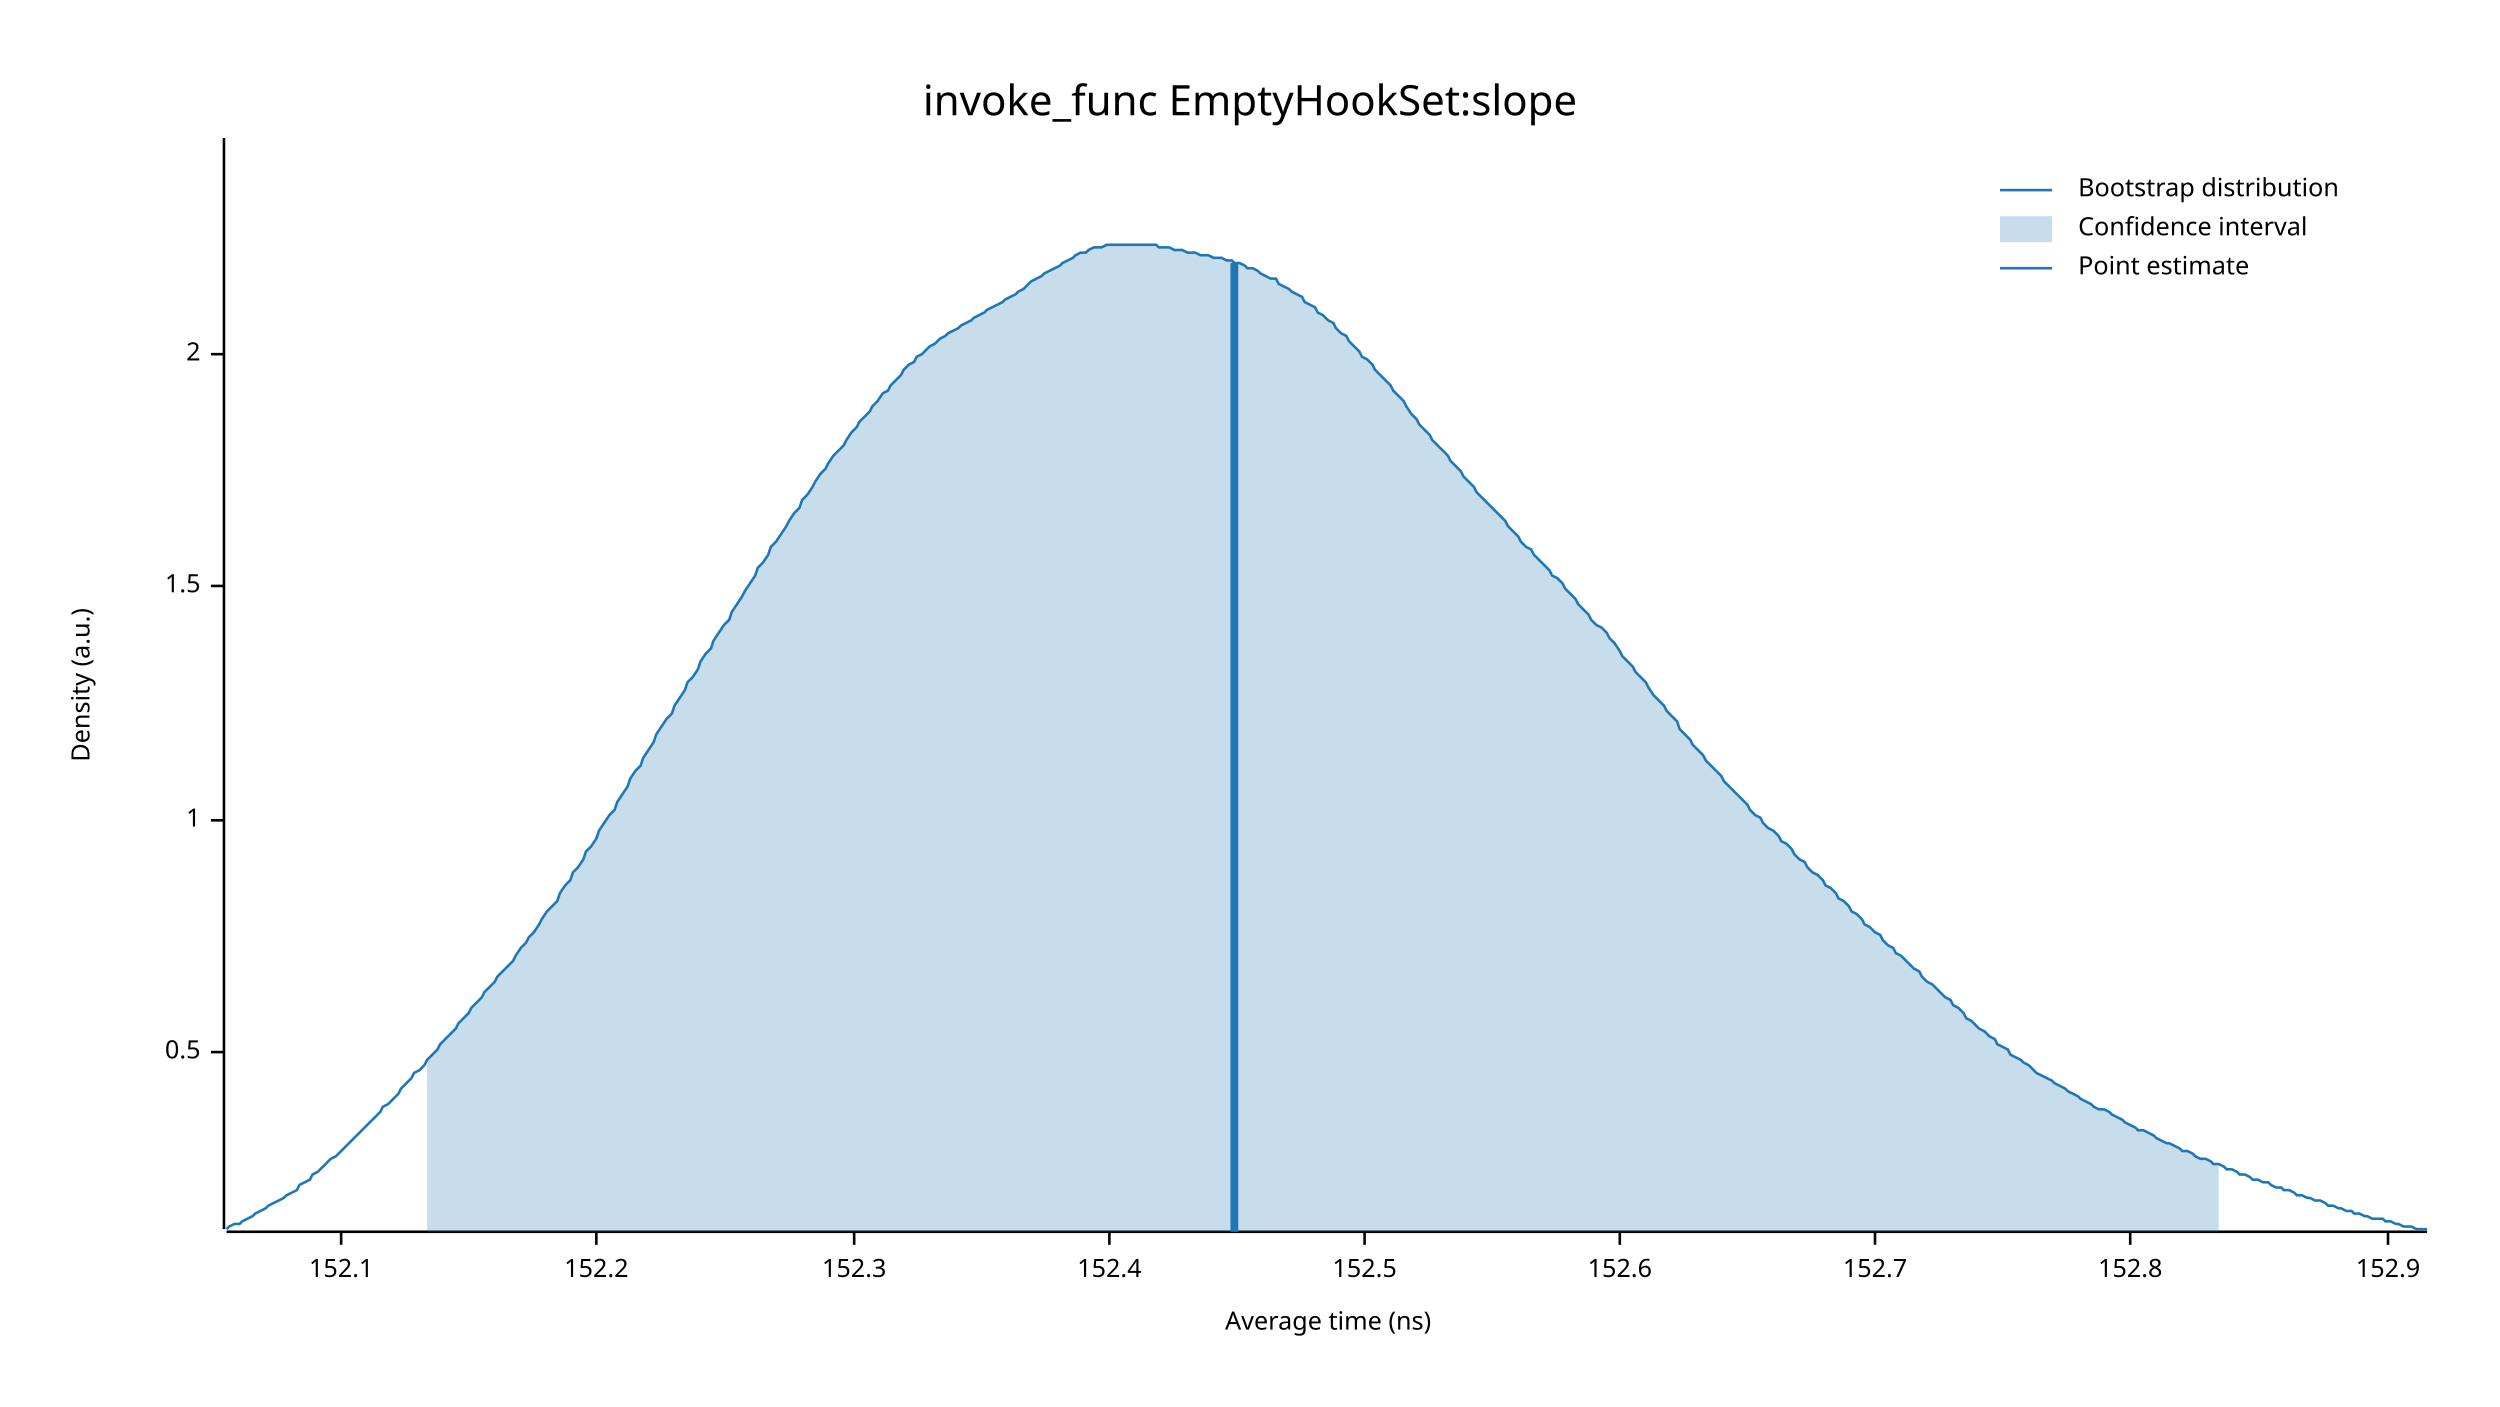
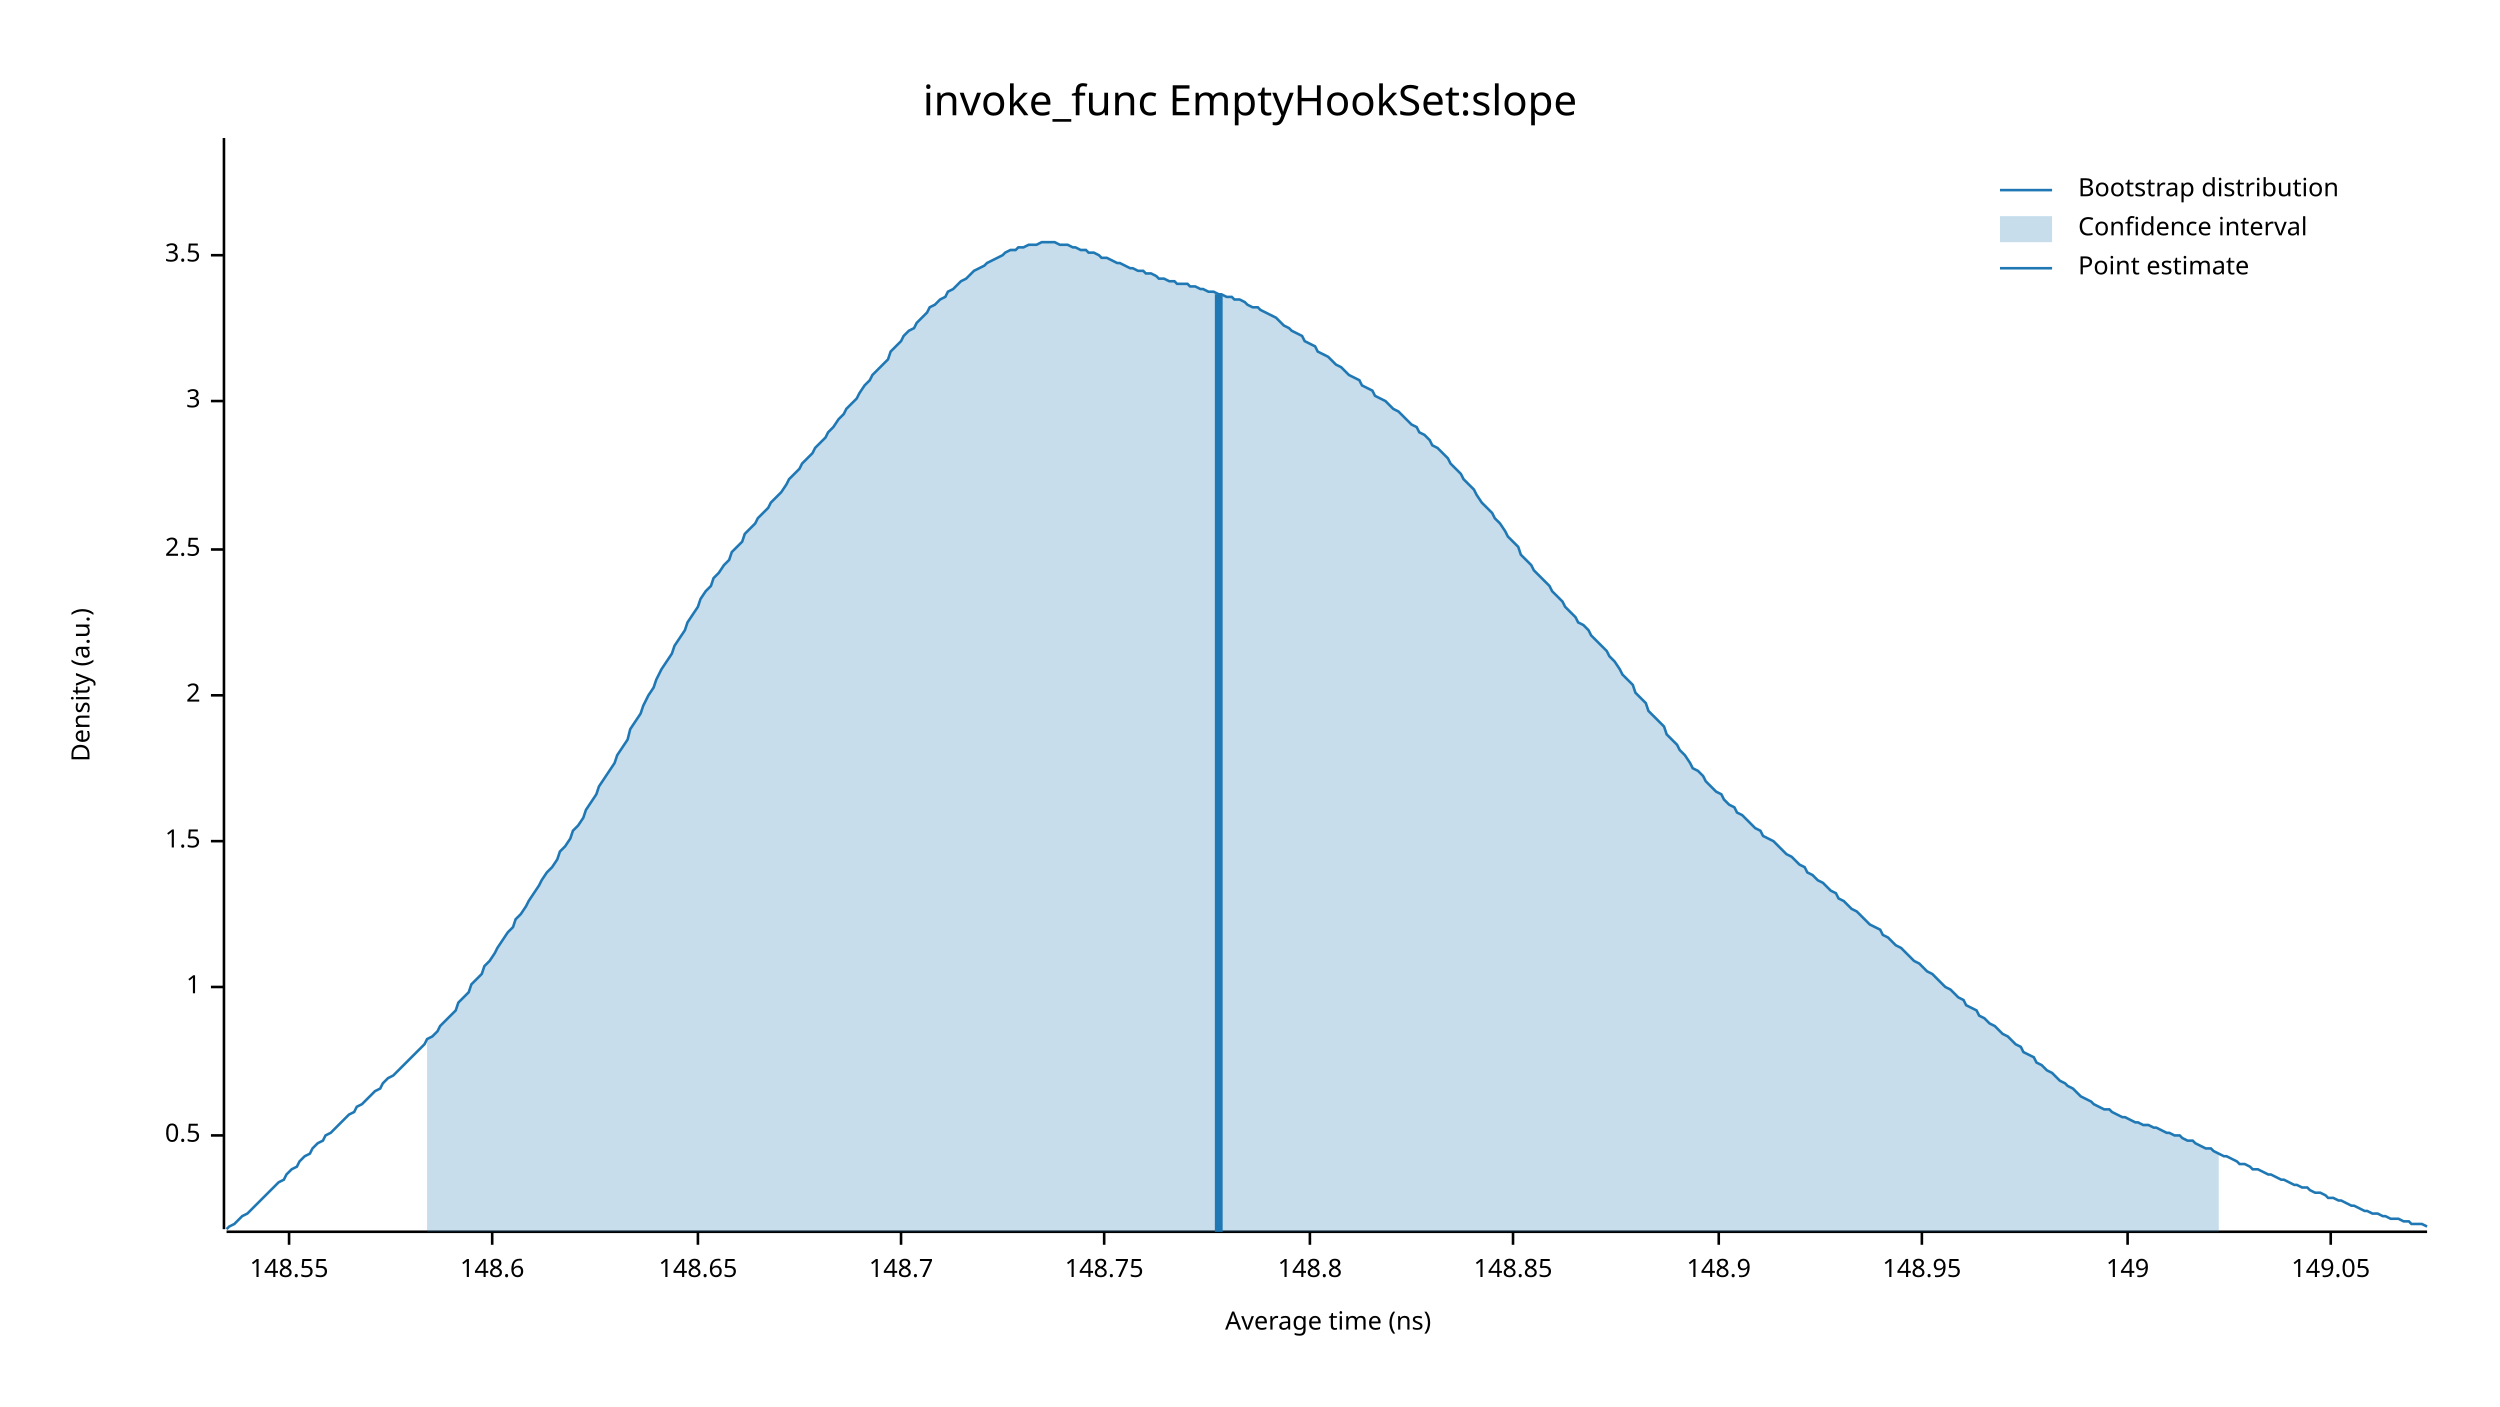
<svg xmlns="http://www.w3.org/2000/svg" width="960" height="540" viewBox="0 0 960 540">
  <text x="480" y="32" dy="0.76em" text-anchor="middle" font-family="sans-serif" font-size="16.129" opacity="1" fill="#000000">
invoke_func EmptyHookSet:slope
</text>
  <text x="27" y="263" dy="0.76em" text-anchor="middle" font-family="sans-serif" font-size="9.677" opacity="1" fill="#000000" transform="rotate(270, 27, 263)">
Density (a.u.)
</text>
  <text x="510" y="513" dy="-0.5ex" text-anchor="middle" font-family="sans-serif" font-size="9.677" opacity="1" fill="#000000">
Average time (ns)
</text>
  <polyline fill="none" opacity="1" stroke="#000000" stroke-width="1" points="86,53 86,472 " />
-   <text x="77" y="404" dy="0.5ex" text-anchor="end" font-family="sans-serif" font-size="9.677" opacity="1" fill="#000000">
+   <text x="77" y="436" dy="0.5ex" text-anchor="end" font-family="sans-serif" font-size="9.677" opacity="1" fill="#000000">
0.5
</text>
-   <polyline fill="none" opacity="1" stroke="#000000" stroke-width="1" points="81,404 86,404 " />
-   <text x="77" y="315" dy="0.5ex" text-anchor="end" font-family="sans-serif" font-size="9.677" opacity="1" fill="#000000">
+   <polyline fill="none" opacity="1" stroke="#000000" stroke-width="1" points="81,436 86,436 " />
+   <text x="77" y="379" dy="0.5ex" text-anchor="end" font-family="sans-serif" font-size="9.677" opacity="1" fill="#000000">
1
</text>
-   <polyline fill="none" opacity="1" stroke="#000000" stroke-width="1" points="81,315 86,315 " />
-   <text x="77" y="225" dy="0.5ex" text-anchor="end" font-family="sans-serif" font-size="9.677" opacity="1" fill="#000000">
+   <polyline fill="none" opacity="1" stroke="#000000" stroke-width="1" points="81,379 86,379 " />
+   <text x="77" y="323" dy="0.5ex" text-anchor="end" font-family="sans-serif" font-size="9.677" opacity="1" fill="#000000">
1.5
</text>
-   <polyline fill="none" opacity="1" stroke="#000000" stroke-width="1" points="81,225 86,225 " />
-   <text x="77" y="136" dy="0.5ex" text-anchor="end" font-family="sans-serif" font-size="9.677" opacity="1" fill="#000000">
+   <polyline fill="none" opacity="1" stroke="#000000" stroke-width="1" points="81,323 86,323 " />
+   <text x="77" y="267" dy="0.5ex" text-anchor="end" font-family="sans-serif" font-size="9.677" opacity="1" fill="#000000">
2
</text>
-   <polyline fill="none" opacity="1" stroke="#000000" stroke-width="1" points="81,136 86,136 " />
+   <polyline fill="none" opacity="1" stroke="#000000" stroke-width="1" points="81,267 86,267 " />
+   <text x="77" y="211" dy="0.5ex" text-anchor="end" font-family="sans-serif" font-size="9.677" opacity="1" fill="#000000">
+ 2.5
+ </text>
+   <polyline fill="none" opacity="1" stroke="#000000" stroke-width="1" points="81,211 86,211 " />
+   <text x="77" y="154" dy="0.5ex" text-anchor="end" font-family="sans-serif" font-size="9.677" opacity="1" fill="#000000">
+ 3
+ </text>
+   <polyline fill="none" opacity="1" stroke="#000000" stroke-width="1" points="81,154 86,154 " />
+   <text x="77" y="98" dy="0.5ex" text-anchor="end" font-family="sans-serif" font-size="9.677" opacity="1" fill="#000000">
+ 3.5
+ </text>
+   <polyline fill="none" opacity="1" stroke="#000000" stroke-width="1" points="81,98 86,98 " />
  <polyline fill="none" opacity="1" stroke="#000000" stroke-width="1" points="87,473 932,473 " />
-   <text x="131" y="483" dy="0.76em" text-anchor="middle" font-family="sans-serif" font-size="9.677" opacity="1" fill="#000000">
- 152.1
+   <text x="111" y="483" dy="0.76em" text-anchor="middle" font-family="sans-serif" font-size="9.677" opacity="1" fill="#000000">
+ 148.55
</text>
-   <polyline fill="none" opacity="1" stroke="#000000" stroke-width="1" points="131,473 131,478 " />
-   <text x="229" y="483" dy="0.76em" text-anchor="middle" font-family="sans-serif" font-size="9.677" opacity="1" fill="#000000">
- 152.2
+   <polyline fill="none" opacity="1" stroke="#000000" stroke-width="1" points="111,473 111,478 " />
+   <text x="189" y="483" dy="0.76em" text-anchor="middle" font-family="sans-serif" font-size="9.677" opacity="1" fill="#000000">
+ 148.6
</text>
-   <polyline fill="none" opacity="1" stroke="#000000" stroke-width="1" points="229,473 229,478 " />
-   <text x="328" y="483" dy="0.76em" text-anchor="middle" font-family="sans-serif" font-size="9.677" opacity="1" fill="#000000">
- 152.3
+   <polyline fill="none" opacity="1" stroke="#000000" stroke-width="1" points="189,473 189,478 " />
+   <text x="268" y="483" dy="0.76em" text-anchor="middle" font-family="sans-serif" font-size="9.677" opacity="1" fill="#000000">
+ 148.65
</text>
-   <polyline fill="none" opacity="1" stroke="#000000" stroke-width="1" points="328,473 328,478 " />
-   <text x="426" y="483" dy="0.76em" text-anchor="middle" font-family="sans-serif" font-size="9.677" opacity="1" fill="#000000">
- 152.4
+   <polyline fill="none" opacity="1" stroke="#000000" stroke-width="1" points="268,473 268,478 " />
+   <text x="346" y="483" dy="0.76em" text-anchor="middle" font-family="sans-serif" font-size="9.677" opacity="1" fill="#000000">
+ 148.7
</text>
-   <polyline fill="none" opacity="1" stroke="#000000" stroke-width="1" points="426,473 426,478 " />
-   <text x="524" y="483" dy="0.76em" text-anchor="middle" font-family="sans-serif" font-size="9.677" opacity="1" fill="#000000">
- 152.5
+   <polyline fill="none" opacity="1" stroke="#000000" stroke-width="1" points="346,473 346,478 " />
+   <text x="424" y="483" dy="0.76em" text-anchor="middle" font-family="sans-serif" font-size="9.677" opacity="1" fill="#000000">
+ 148.75
</text>
-   <polyline fill="none" opacity="1" stroke="#000000" stroke-width="1" points="524,473 524,478 " />
-   <text x="622" y="483" dy="0.76em" text-anchor="middle" font-family="sans-serif" font-size="9.677" opacity="1" fill="#000000">
- 152.6
+   <polyline fill="none" opacity="1" stroke="#000000" stroke-width="1" points="424,473 424,478 " />
+   <text x="503" y="483" dy="0.76em" text-anchor="middle" font-family="sans-serif" font-size="9.677" opacity="1" fill="#000000">
+ 148.8
</text>
-   <polyline fill="none" opacity="1" stroke="#000000" stroke-width="1" points="622,473 622,478 " />
-   <text x="720" y="483" dy="0.76em" text-anchor="middle" font-family="sans-serif" font-size="9.677" opacity="1" fill="#000000">
- 152.7
+   <polyline fill="none" opacity="1" stroke="#000000" stroke-width="1" points="503,473 503,478 " />
+   <text x="581" y="483" dy="0.76em" text-anchor="middle" font-family="sans-serif" font-size="9.677" opacity="1" fill="#000000">
+ 148.85
</text>
-   <polyline fill="none" opacity="1" stroke="#000000" stroke-width="1" points="720,473 720,478 " />
-   <text x="818" y="483" dy="0.76em" text-anchor="middle" font-family="sans-serif" font-size="9.677" opacity="1" fill="#000000">
- 152.8
+   <polyline fill="none" opacity="1" stroke="#000000" stroke-width="1" points="581,473 581,478 " />
+   <text x="660" y="483" dy="0.76em" text-anchor="middle" font-family="sans-serif" font-size="9.677" opacity="1" fill="#000000">
+ 148.9
</text>
-   <polyline fill="none" opacity="1" stroke="#000000" stroke-width="1" points="818,473 818,478 " />
-   <text x="917" y="483" dy="0.76em" text-anchor="middle" font-family="sans-serif" font-size="9.677" opacity="1" fill="#000000">
- 152.9
+   <polyline fill="none" opacity="1" stroke="#000000" stroke-width="1" points="660,473 660,478 " />
+   <text x="738" y="483" dy="0.76em" text-anchor="middle" font-family="sans-serif" font-size="9.677" opacity="1" fill="#000000">
+ 148.95
</text>
-   <polyline fill="none" opacity="1" stroke="#000000" stroke-width="1" points="917,473 917,478 " />
-   <polyline fill="none" opacity="1" stroke="#1F78B4" stroke-width="1" points="87,472 88,471 90,470 92,470 93,469 95,468 97,467 98,466 100,465 102,464 103,463 105,462 107,461 109,460 110,459 112,458 114,457 115,455 117,454 119,453 120,451 122,450 124,448 125,447 127,445 129,444 131,442 132,441 134,439 136,437 137,436 139,434 141,432 142,431 144,429 146,427 147,425 149,424 151,422 153,420 154,418 156,416 158,414 159,412 161,411 163,409 164,407 166,405 168,403 169,401 171,399 173,397 175,395 176,393 178,391 180,389 181,387 183,385 185,383 186,381 188,379 190,377 191,375 193,373 195,371 197,369 198,367 200,364 202,362 203,360 205,358 207,355 208,353 210,350 212,348 214,346 215,343 217,340 219,338 220,335 222,333 224,330 225,327 227,325 229,322 230,319 232,316 234,313 236,311 237,308 239,305 241,302 242,299 244,296 246,294 247,291 249,288 251,285 252,282 254,279 256,276 258,274 259,271 261,268 263,265 264,262 266,260 268,257 269,254 271,251 273,249 274,246 276,243 278,240 280,238 281,235 283,232 285,229 286,227 288,224 290,221 291,218 293,216 295,213 296,210 298,208 300,205 302,202 303,200 305,197 307,195 308,192 310,190 312,187 313,185 315,182 317,180 318,178 320,175 322,173 324,171 325,169 327,166 329,164 330,162 332,160 334,158 335,156 337,154 339,151 341,150 342,148 344,146 346,144 347,142 349,140 351,139 352,137 354,136 356,134 357,133 359,132 361,130 363,129 364,128 366,127 368,126 369,125 371,124 373,123 374,122 376,121 378,120 379,119 381,118 383,117 385,116 386,115 388,114 390,113 391,112 393,111 395,109 396,108 398,107 400,106 401,105 403,104 405,103 407,102 408,101 410,100 412,99 413,98 415,97 417,97 418,96 420,95 422,95 423,95 425,94 427,94 429,94 430,94 432,94 434,94 435,94 437,94 439,94 440,94 442,94 444,94 445,95 447,95 449,95 451,96 452,96 454,96 456,97 457,97 459,97 461,98 462,98 464,98 466,99 468,99 469,99 471,100 473,100 474,101 476,101 478,102 479,103 481,103 483,104 484,105 486,106 488,107 490,107 491,109 493,110 495,111 496,112 498,113 500,114 501,116 503,117 505,118 506,120 508,121 510,123 512,124 513,126 515,128 517,129 518,131 520,133 522,135 523,137 525,138 527,140 528,142 530,144 532,146 534,148 535,150 537,152 539,154 540,156 542,159 544,161 545,163 547,165 549,167 550,169 552,171 554,173 556,175 557,177 559,179 561,181 562,183 564,185 566,187 567,189 569,191 571,193 573,195 574,196 576,198 578,200 579,202 581,204 583,206 584,208 586,210 588,211 589,213 591,215 593,217 595,219 596,221 598,222 600,224 601,226 603,228 605,230 606,232 608,234 610,236 611,238 613,240 615,241 617,243 618,245 620,247 622,250 623,252 625,254 627,256 628,258 630,260 632,262 633,264 635,267 637,269 639,271 640,273 642,275 644,277 645,280 647,282 649,284 650,286 652,288 654,290 655,292 657,294 659,296 661,298 662,300 664,302 666,304 667,305 669,307 671,309 672,311 674,313 676,314 677,316 679,318 681,319 683,321 684,323 686,324 688,326 689,328 691,330 693,331 694,333 696,335 698,336 700,338 701,340 703,341 705,343 706,345 708,346 710,348 711,350 713,351 715,353 716,355 718,356 720,358 722,359 723,361 725,363 727,364 728,366 730,367 732,369 733,370 735,372 737,373 738,375 740,377 742,378 744,380 745,381 747,383 749,384 750,386 752,387 754,389 755,391 757,392 759,394 760,395 762,396 764,398 766,399 767,401 769,402 771,403 772,405 774,406 776,407 777,408 779,409 781,411 782,412 784,413 786,414 788,415 789,416 791,417 793,418 794,419 796,420 798,421 799,422 801,423 803,424 804,425 806,426 808,426 810,427 811,428 813,429 815,430 816,431 818,432 820,433 821,434 823,434 825,435 827,436 828,437 830,438 832,439 833,439 835,440 837,441 838,442 840,442 842,443 843,444 845,445 847,445 849,446 850,447 852,447 854,448 855,449 857,449 859,450 860,451 862,451 864,452 865,453 867,453 869,454 871,454 872,455 874,456 876,456 877,457 879,457 881,458 882,459 884,459 886,460 887,460 889,461 891,461 893,462 894,463 896,463 898,464 899,464 901,465 903,465 904,466 906,466 908,467 909,467 911,468 913,468 915,468 916,469 918,469 920,470 921,470 923,471 925,471 926,471 928,472 930,472 932,472 " />
-   <polygon opacity="0.25" fill="#1F78B4" points="164,407 166,405 168,403 169,401 171,399 173,397 175,395 176,393 178,391 180,389 181,387 183,385 185,383 186,381 188,379 190,377 191,375 193,373 195,371 197,369 198,367 200,364 202,362 203,360 205,358 207,355 208,353 210,350 212,348 214,346 215,343 217,340 219,338 220,335 222,333 224,330 225,327 227,325 229,322 230,319 232,316 234,313 236,311 237,308 239,305 241,302 242,299 244,296 246,294 247,291 249,288 251,285 252,282 254,279 256,276 258,274 259,271 261,268 263,265 264,262 266,260 268,257 269,254 271,251 273,249 274,246 276,243 278,240 280,238 281,235 283,232 285,229 286,227 288,224 290,221 291,218 293,216 295,213 296,210 298,208 300,205 302,202 303,200 305,197 307,195 308,192 310,190 312,187 313,185 315,182 317,180 318,178 320,175 322,173 324,171 325,169 327,166 329,164 330,162 332,160 334,158 335,156 337,154 339,151 341,150 342,148 344,146 346,144 347,142 349,140 351,139 352,137 354,136 356,134 357,133 359,132 361,130 363,129 364,128 366,127 368,126 369,125 371,124 373,123 374,122 376,121 378,120 379,119 381,118 383,117 385,116 386,115 388,114 390,113 391,112 393,111 395,109 396,108 398,107 400,106 401,105 403,104 405,103 407,102 408,101 410,100 412,99 413,98 415,97 417,97 418,96 420,95 422,95 423,95 425,94 427,94 429,94 430,94 432,94 434,94 435,94 437,94 439,94 440,94 442,94 444,94 445,95 447,95 449,95 451,96 452,96 454,96 456,97 457,97 459,97 461,98 462,98 464,98 466,99 468,99 469,99 471,100 473,100 474,101 476,101 478,102 479,103 481,103 483,104 484,105 486,106 488,107 490,107 491,109 493,110 495,111 496,112 498,113 500,114 501,116 503,117 505,118 506,120 508,121 510,123 512,124 513,126 515,128 517,129 518,131 520,133 522,135 523,137 525,138 527,140 528,142 530,144 532,146 534,148 535,150 537,152 539,154 540,156 542,159 544,161 545,163 547,165 549,167 550,169 552,171 554,173 556,175 557,177 559,179 561,181 562,183 564,185 566,187 567,189 569,191 571,193 573,195 574,196 576,198 578,200 579,202 581,204 583,206 584,208 586,210 588,211 589,213 591,215 593,217 595,219 596,221 598,222 600,224 601,226 603,228 605,230 606,232 608,234 610,236 611,238 613,240 615,241 617,243 618,245 620,247 622,250 623,252 625,254 627,256 628,258 630,260 632,262 633,264 635,267 637,269 639,271 640,273 642,275 644,277 645,280 647,282 649,284 650,286 652,288 654,290 655,292 657,294 659,296 661,298 662,300 664,302 666,304 667,305 669,307 671,309 672,311 674,313 676,314 677,316 679,318 681,319 683,321 684,323 686,324 688,326 689,328 691,330 693,331 694,333 696,335 698,336 700,338 701,340 703,341 705,343 706,345 708,346 710,348 711,350 713,351 715,353 716,355 718,356 720,358 722,359 723,361 725,363 727,364 728,366 730,367 732,369 733,370 735,372 737,373 738,375 740,377 742,378 744,380 745,381 747,383 749,384 750,386 752,387 754,389 755,391 757,392 759,394 760,395 762,396 764,398 766,399 767,401 769,402 771,403 772,405 774,406 776,407 777,408 779,409 781,411 782,412 784,413 786,414 788,415 789,416 791,417 793,418 794,419 796,420 798,421 799,422 801,423 803,424 804,425 806,426 808,426 810,427 811,428 813,429 815,430 816,431 818,432 820,433 821,434 823,434 825,435 827,436 828,437 830,438 832,439 833,439 835,440 837,441 838,442 840,442 842,443 843,444 845,445 847,445 849,446 850,447 852,447 852,473 164,473 " />
-   <polyline fill="none" opacity="1" stroke="#1F78B4" stroke-width="3" points="474,473 474,101 " />
+   <polyline fill="none" opacity="1" stroke="#000000" stroke-width="1" points="738,473 738,478 " />
+   <text x="817" y="483" dy="0.76em" text-anchor="middle" font-family="sans-serif" font-size="9.677" opacity="1" fill="#000000">
+ 149
+ </text>
+   <polyline fill="none" opacity="1" stroke="#000000" stroke-width="1" points="817,473 817,478 " />
+   <text x="895" y="483" dy="0.76em" text-anchor="middle" font-family="sans-serif" font-size="9.677" opacity="1" fill="#000000">
+ 149.05
+ </text>
+   <polyline fill="none" opacity="1" stroke="#000000" stroke-width="1" points="895,473 895,478 " />
+   <polyline fill="none" opacity="1" stroke="#1F78B4" stroke-width="1" points="87,472 88,471 90,470 92,468 93,467 95,466 97,464 98,463 100,461 102,459 103,458 105,456 107,454 109,453 110,451 112,449 114,448 115,446 117,444 119,443 120,441 122,439 124,438 125,436 127,435 129,433 131,431 132,430 134,428 136,427 137,425 139,424 141,422 142,421 144,419 146,418 147,416 149,414 151,413 153,411 154,410 156,408 158,406 159,405 161,403 163,401 164,399 166,398 168,396 169,394 171,392 173,390 175,388 176,385 178,383 180,381 181,378 183,376 185,374 186,371 188,369 190,366 191,364 193,361 195,358 197,356 198,353 200,351 202,348 203,346 205,343 207,340 208,338 210,335 212,333 214,330 215,327 217,325 219,322 220,319 222,317 224,314 225,311 227,308 229,305 230,302 232,299 234,296 236,293 237,290 239,287 241,284 242,280 244,277 246,274 247,271 249,267 251,264 252,261 254,257 256,254 258,251 259,248 261,245 263,242 264,239 266,236 268,233 269,230 271,227 273,225 274,222 276,220 278,217 280,215 281,212 283,210 285,208 286,205 288,203 290,201 291,199 293,197 295,195 296,193 298,191 300,189 302,186 303,184 305,182 307,180 308,178 310,176 312,174 313,172 315,170 317,168 318,166 320,164 322,161 324,159 325,157 327,155 329,153 330,151 332,148 334,146 335,144 337,142 339,140 341,138 342,135 344,133 346,131 347,129 349,127 351,126 352,124 354,122 356,120 357,118 359,117 361,115 363,114 364,112 366,111 368,109 369,108 371,107 373,105 374,104 376,103 378,102 379,101 381,100 383,99 385,98 386,97 388,96 390,96 391,95 393,95 395,94 396,94 398,94 400,93 401,93 403,93 405,93 407,94 408,94 410,94 412,95 413,95 415,96 417,96 418,97 420,97 422,98 423,99 425,99 427,100 429,101 430,101 432,102 434,103 435,103 437,104 439,104 440,105 442,105 444,106 445,107 447,107 449,108 451,108 452,109 454,109 456,109 457,110 459,110 461,111 462,111 464,112 466,112 468,113 469,113 471,114 473,114 474,115 476,115 478,116 479,117 481,118 483,118 484,119 486,120 488,121 490,122 491,123 493,125 495,126 496,127 498,128 500,129 501,131 503,132 505,133 506,135 508,136 510,137 512,139 513,140 515,141 517,143 518,144 520,145 522,146 523,148 525,149 527,150 528,152 530,153 532,154 534,156 535,157 537,158 539,160 540,161 542,163 544,164 545,166 547,167 549,169 550,171 552,172 554,174 556,176 557,178 559,180 561,182 562,184 564,186 566,188 567,190 569,193 571,195 573,197 574,199 576,201 578,204 579,206 581,208 583,210 584,213 586,215 588,217 589,219 591,221 593,223 595,225 596,227 598,229 600,231 601,233 603,235 605,237 606,239 608,240 610,242 611,244 613,246 615,248 617,250 618,252 620,254 622,257 623,259 625,261 627,263 628,266 630,268 632,270 633,273 635,275 637,277 639,279 640,282 642,284 644,286 645,288 647,290 649,293 650,295 652,296 654,298 655,300 657,302 659,304 661,305 662,307 664,309 666,310 667,312 669,313 671,315 672,316 674,318 676,319 677,321 679,322 681,323 683,325 684,326 686,328 688,329 689,330 691,332 693,333 694,335 696,336 698,338 700,339 701,340 703,342 705,343 706,345 708,346 710,348 711,349 713,350 715,352 716,353 718,355 720,356 722,357 723,359 725,360 727,362 728,363 730,364 732,366 733,367 735,369 737,370 738,371 740,373 742,374 744,376 745,377 747,379 749,380 750,381 752,383 754,384 755,386 757,387 759,388 760,390 762,391 764,393 766,394 767,395 769,397 771,398 772,399 774,401 776,402 777,404 779,405 781,406 782,408 784,409 786,411 788,412 789,413 791,415 793,416 794,417 796,418 798,420 799,421 801,422 803,423 804,424 806,425 808,426 810,426 811,427 813,428 815,429 816,429 818,430 820,431 821,431 823,432 825,432 827,433 828,433 830,434 832,435 833,435 835,436 837,436 838,437 840,438 842,438 843,439 845,440 847,441 849,441 850,442 852,443 854,444 855,444 857,445 859,446 860,447 862,447 864,448 865,449 867,449 869,450 871,451 872,451 874,452 876,453 877,453 879,454 881,455 882,455 884,456 886,456 887,457 889,458 891,458 893,459 894,460 896,460 898,461 899,461 901,462 903,463 904,463 906,464 908,465 909,465 911,466 913,466 915,467 916,467 918,468 920,468 921,468 923,469 925,469 926,470 928,470 930,470 932,471 " />
+   <polygon opacity="0.25" fill="#1F78B4" points="164,399 166,398 168,396 169,394 171,392 173,390 175,388 176,385 178,383 180,381 181,378 183,376 185,374 186,371 188,369 190,366 191,364 193,361 195,358 197,356 198,353 200,351 202,348 203,346 205,343 207,340 208,338 210,335 212,333 214,330 215,327 217,325 219,322 220,319 222,317 224,314 225,311 227,308 229,305 230,302 232,299 234,296 236,293 237,290 239,287 241,284 242,280 244,277 246,274 247,271 249,267 251,264 252,261 254,257 256,254 258,251 259,248 261,245 263,242 264,239 266,236 268,233 269,230 271,227 273,225 274,222 276,220 278,217 280,215 281,212 283,210 285,208 286,205 288,203 290,201 291,199 293,197 295,195 296,193 298,191 300,189 302,186 303,184 305,182 307,180 308,178 310,176 312,174 313,172 315,170 317,168 318,166 320,164 322,161 324,159 325,157 327,155 329,153 330,151 332,148 334,146 335,144 337,142 339,140 341,138 342,135 344,133 346,131 347,129 349,127 351,126 352,124 354,122 356,120 357,118 359,117 361,115 363,114 364,112 366,111 368,109 369,108 371,107 373,105 374,104 376,103 378,102 379,101 381,100 383,99 385,98 386,97 388,96 390,96 391,95 393,95 395,94 396,94 398,94 400,93 401,93 403,93 405,93 407,94 408,94 410,94 412,95 413,95 415,96 417,96 418,97 420,97 422,98 423,99 425,99 427,100 429,101 430,101 432,102 434,103 435,103 437,104 439,104 440,105 442,105 444,106 445,107 447,107 449,108 451,108 452,109 454,109 456,109 457,110 459,110 461,111 462,111 464,112 466,112 468,113 469,113 471,114 473,114 474,115 476,115 478,116 479,117 481,118 483,118 484,119 486,120 488,121 490,122 491,123 493,125 495,126 496,127 498,128 500,129 501,131 503,132 505,133 506,135 508,136 510,137 512,139 513,140 515,141 517,143 518,144 520,145 522,146 523,148 525,149 527,150 528,152 530,153 532,154 534,156 535,157 537,158 539,160 540,161 542,163 544,164 545,166 547,167 549,169 550,171 552,172 554,174 556,176 557,178 559,180 561,182 562,184 564,186 566,188 567,190 569,193 571,195 573,197 574,199 576,201 578,204 579,206 581,208 583,210 584,213 586,215 588,217 589,219 591,221 593,223 595,225 596,227 598,229 600,231 601,233 603,235 605,237 606,239 608,240 610,242 611,244 613,246 615,248 617,250 618,252 620,254 622,257 623,259 625,261 627,263 628,266 630,268 632,270 633,273 635,275 637,277 639,279 640,282 642,284 644,286 645,288 647,290 649,293 650,295 652,296 654,298 655,300 657,302 659,304 661,305 662,307 664,309 666,310 667,312 669,313 671,315 672,316 674,318 676,319 677,321 679,322 681,323 683,325 684,326 686,328 688,329 689,330 691,332 693,333 694,335 696,336 698,338 700,339 701,340 703,342 705,343 706,345 708,346 710,348 711,349 713,350 715,352 716,353 718,355 720,356 722,357 723,359 725,360 727,362 728,363 730,364 732,366 733,367 735,369 737,370 738,371 740,373 742,374 744,376 745,377 747,379 749,380 750,381 752,383 754,384 755,386 757,387 759,388 760,390 762,391 764,393 766,394 767,395 769,397 771,398 772,399 774,401 776,402 777,404 779,405 781,406 782,408 784,409 786,411 788,412 789,413 791,415 793,416 794,417 796,418 798,420 799,421 801,422 803,423 804,424 806,425 808,426 810,426 811,427 813,428 815,429 816,429 818,430 820,431 821,431 823,432 825,432 827,433 828,433 830,434 832,435 833,435 835,436 837,436 838,437 840,438 842,438 843,439 845,440 847,441 849,441 850,442 852,443 852,473 164,473 " />
+   <polyline fill="none" opacity="1" stroke="#1F78B4" stroke-width="3" points="468,473 468,113 " />
  <text x="798" y="68" dy="0.76em" text-anchor="start" font-family="sans-serif" font-size="9.677" opacity="1" fill="#000000">
Bootstrap distribution
</text>
  <text x="798" y="83" dy="0.76em" text-anchor="start" font-family="sans-serif" font-size="9.677" opacity="1" fill="#000000">
Confidence interval
</text>
  <text x="798" y="98" dy="0.76em" text-anchor="start" font-family="sans-serif" font-size="9.677" opacity="1" fill="#000000">
Point estimate
</text>
  <polyline fill="none" opacity="1" stroke="#1F78B4" stroke-width="1" points="768,73 788,73 " />
  <rect x="768" y="83" width="20" height="10" opacity="0.25" fill="#1F78B4" stroke="none" />
  <polyline fill="none" opacity="1" stroke="#1F78B4" stroke-width="1" points="768,103 788,103 " />
</svg>
